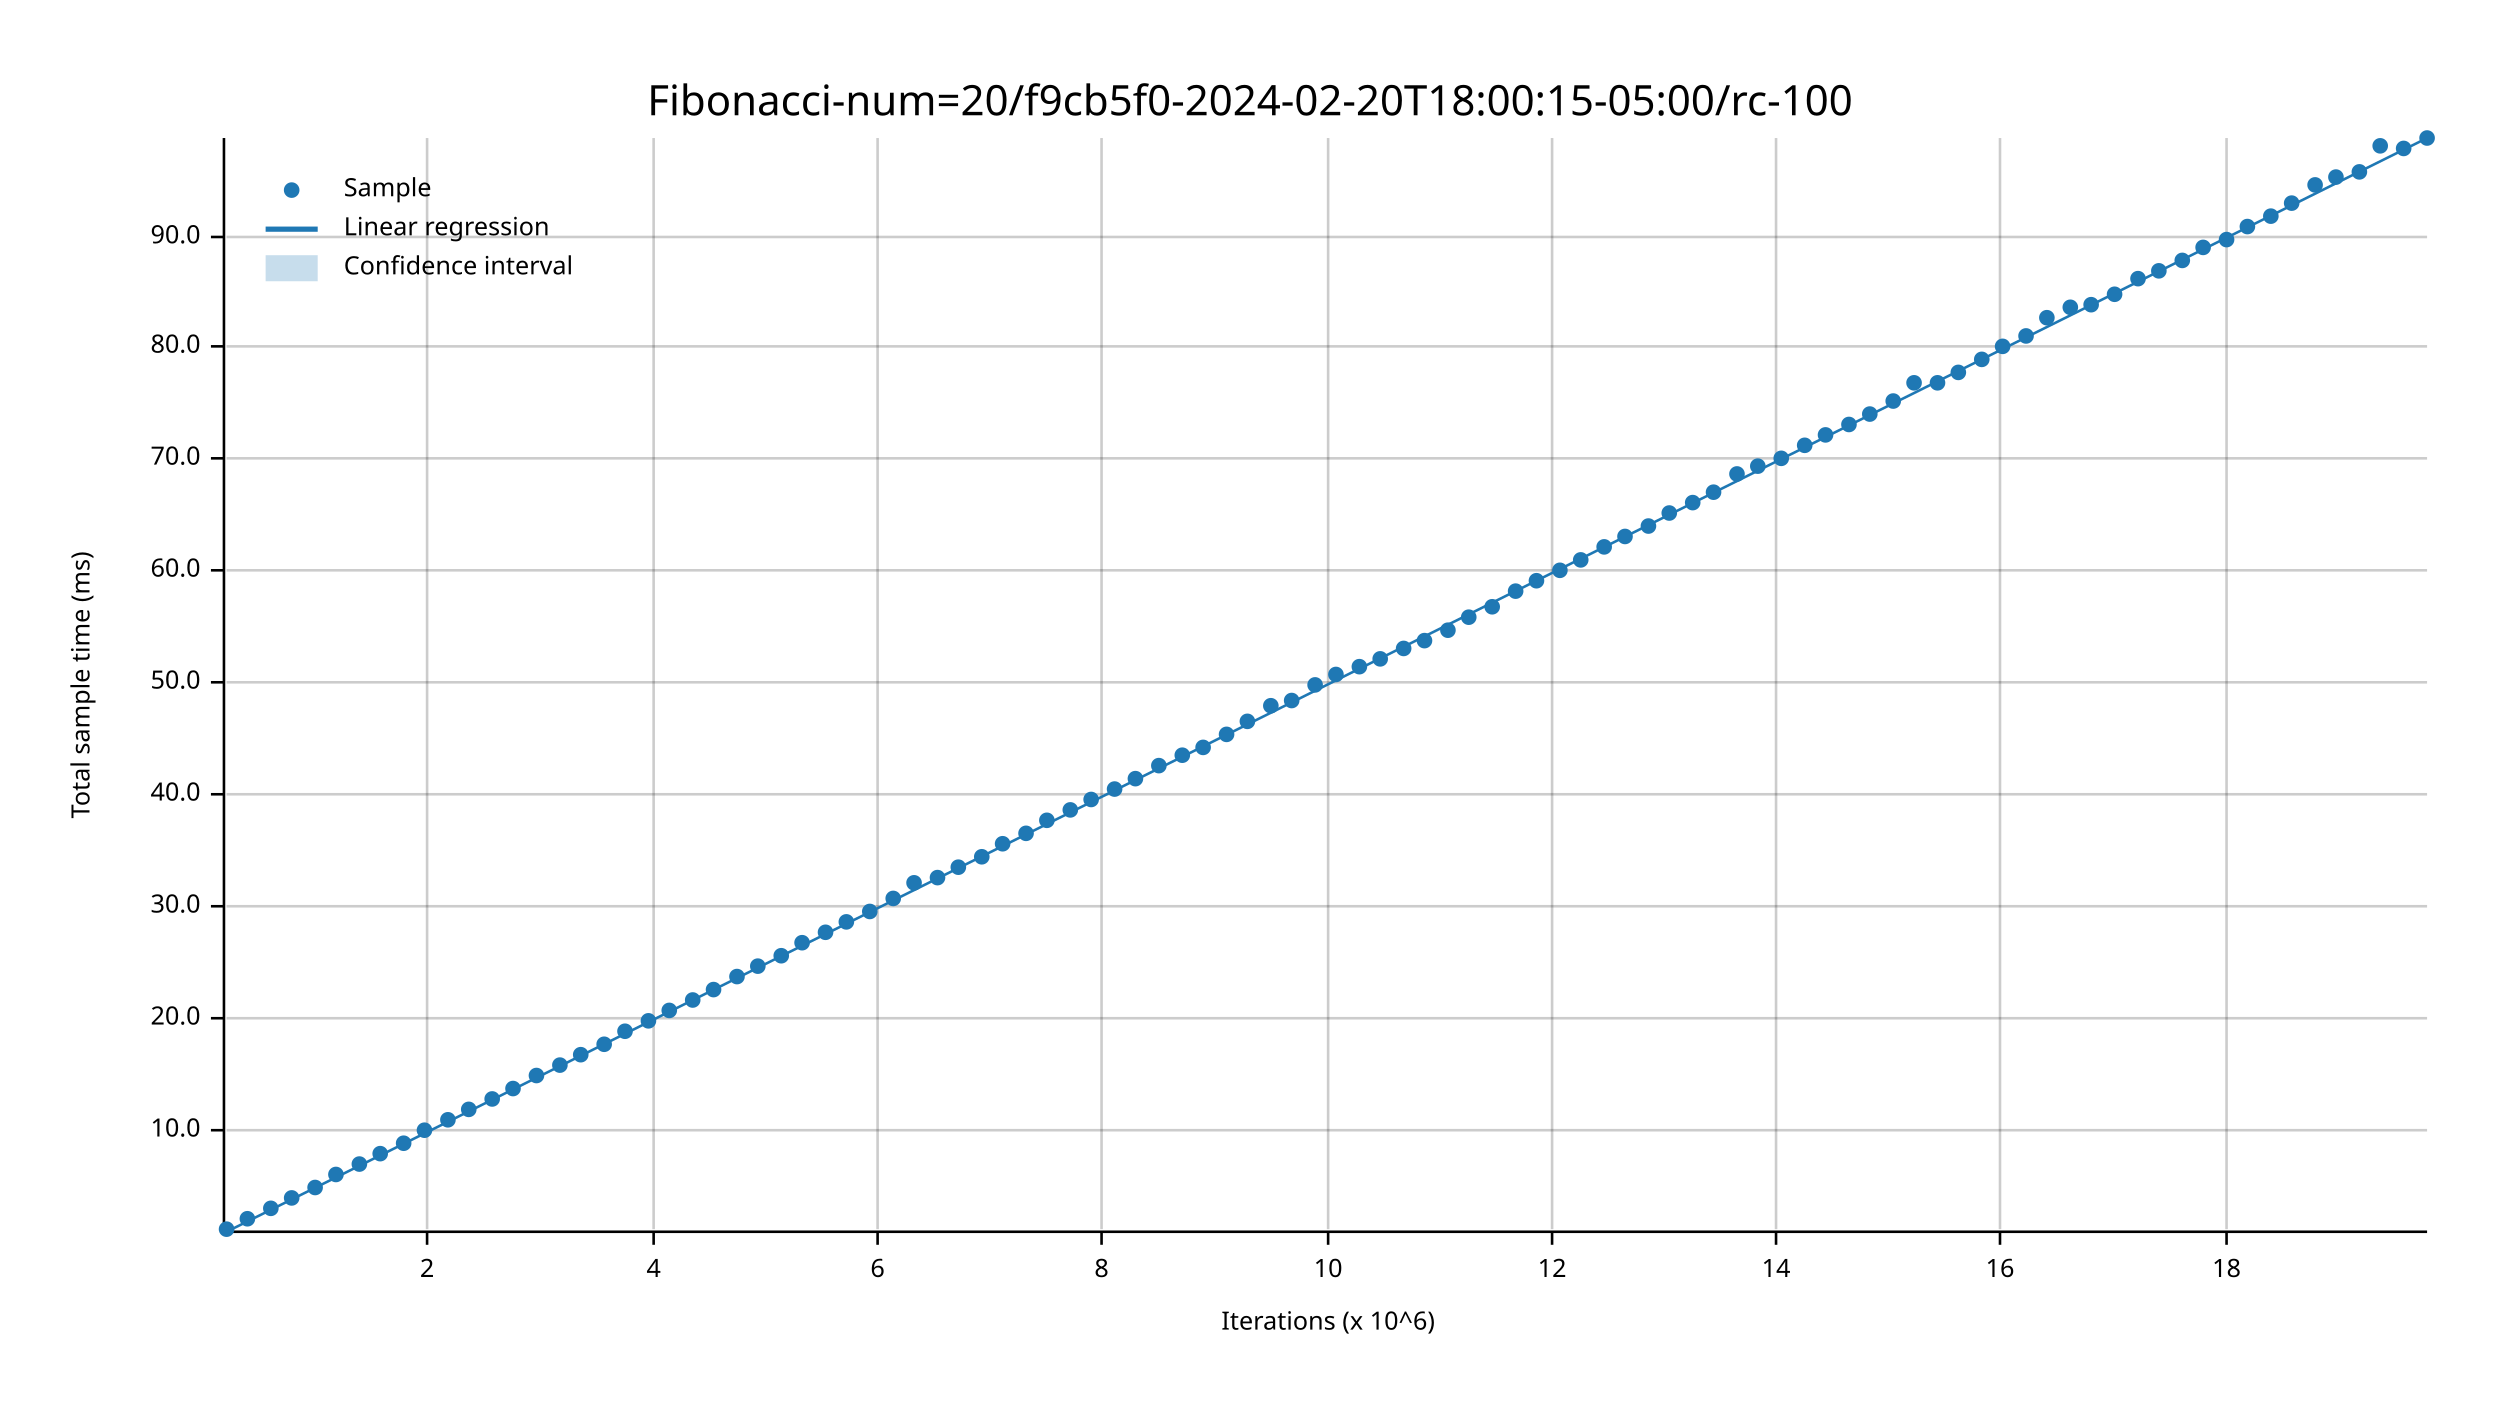
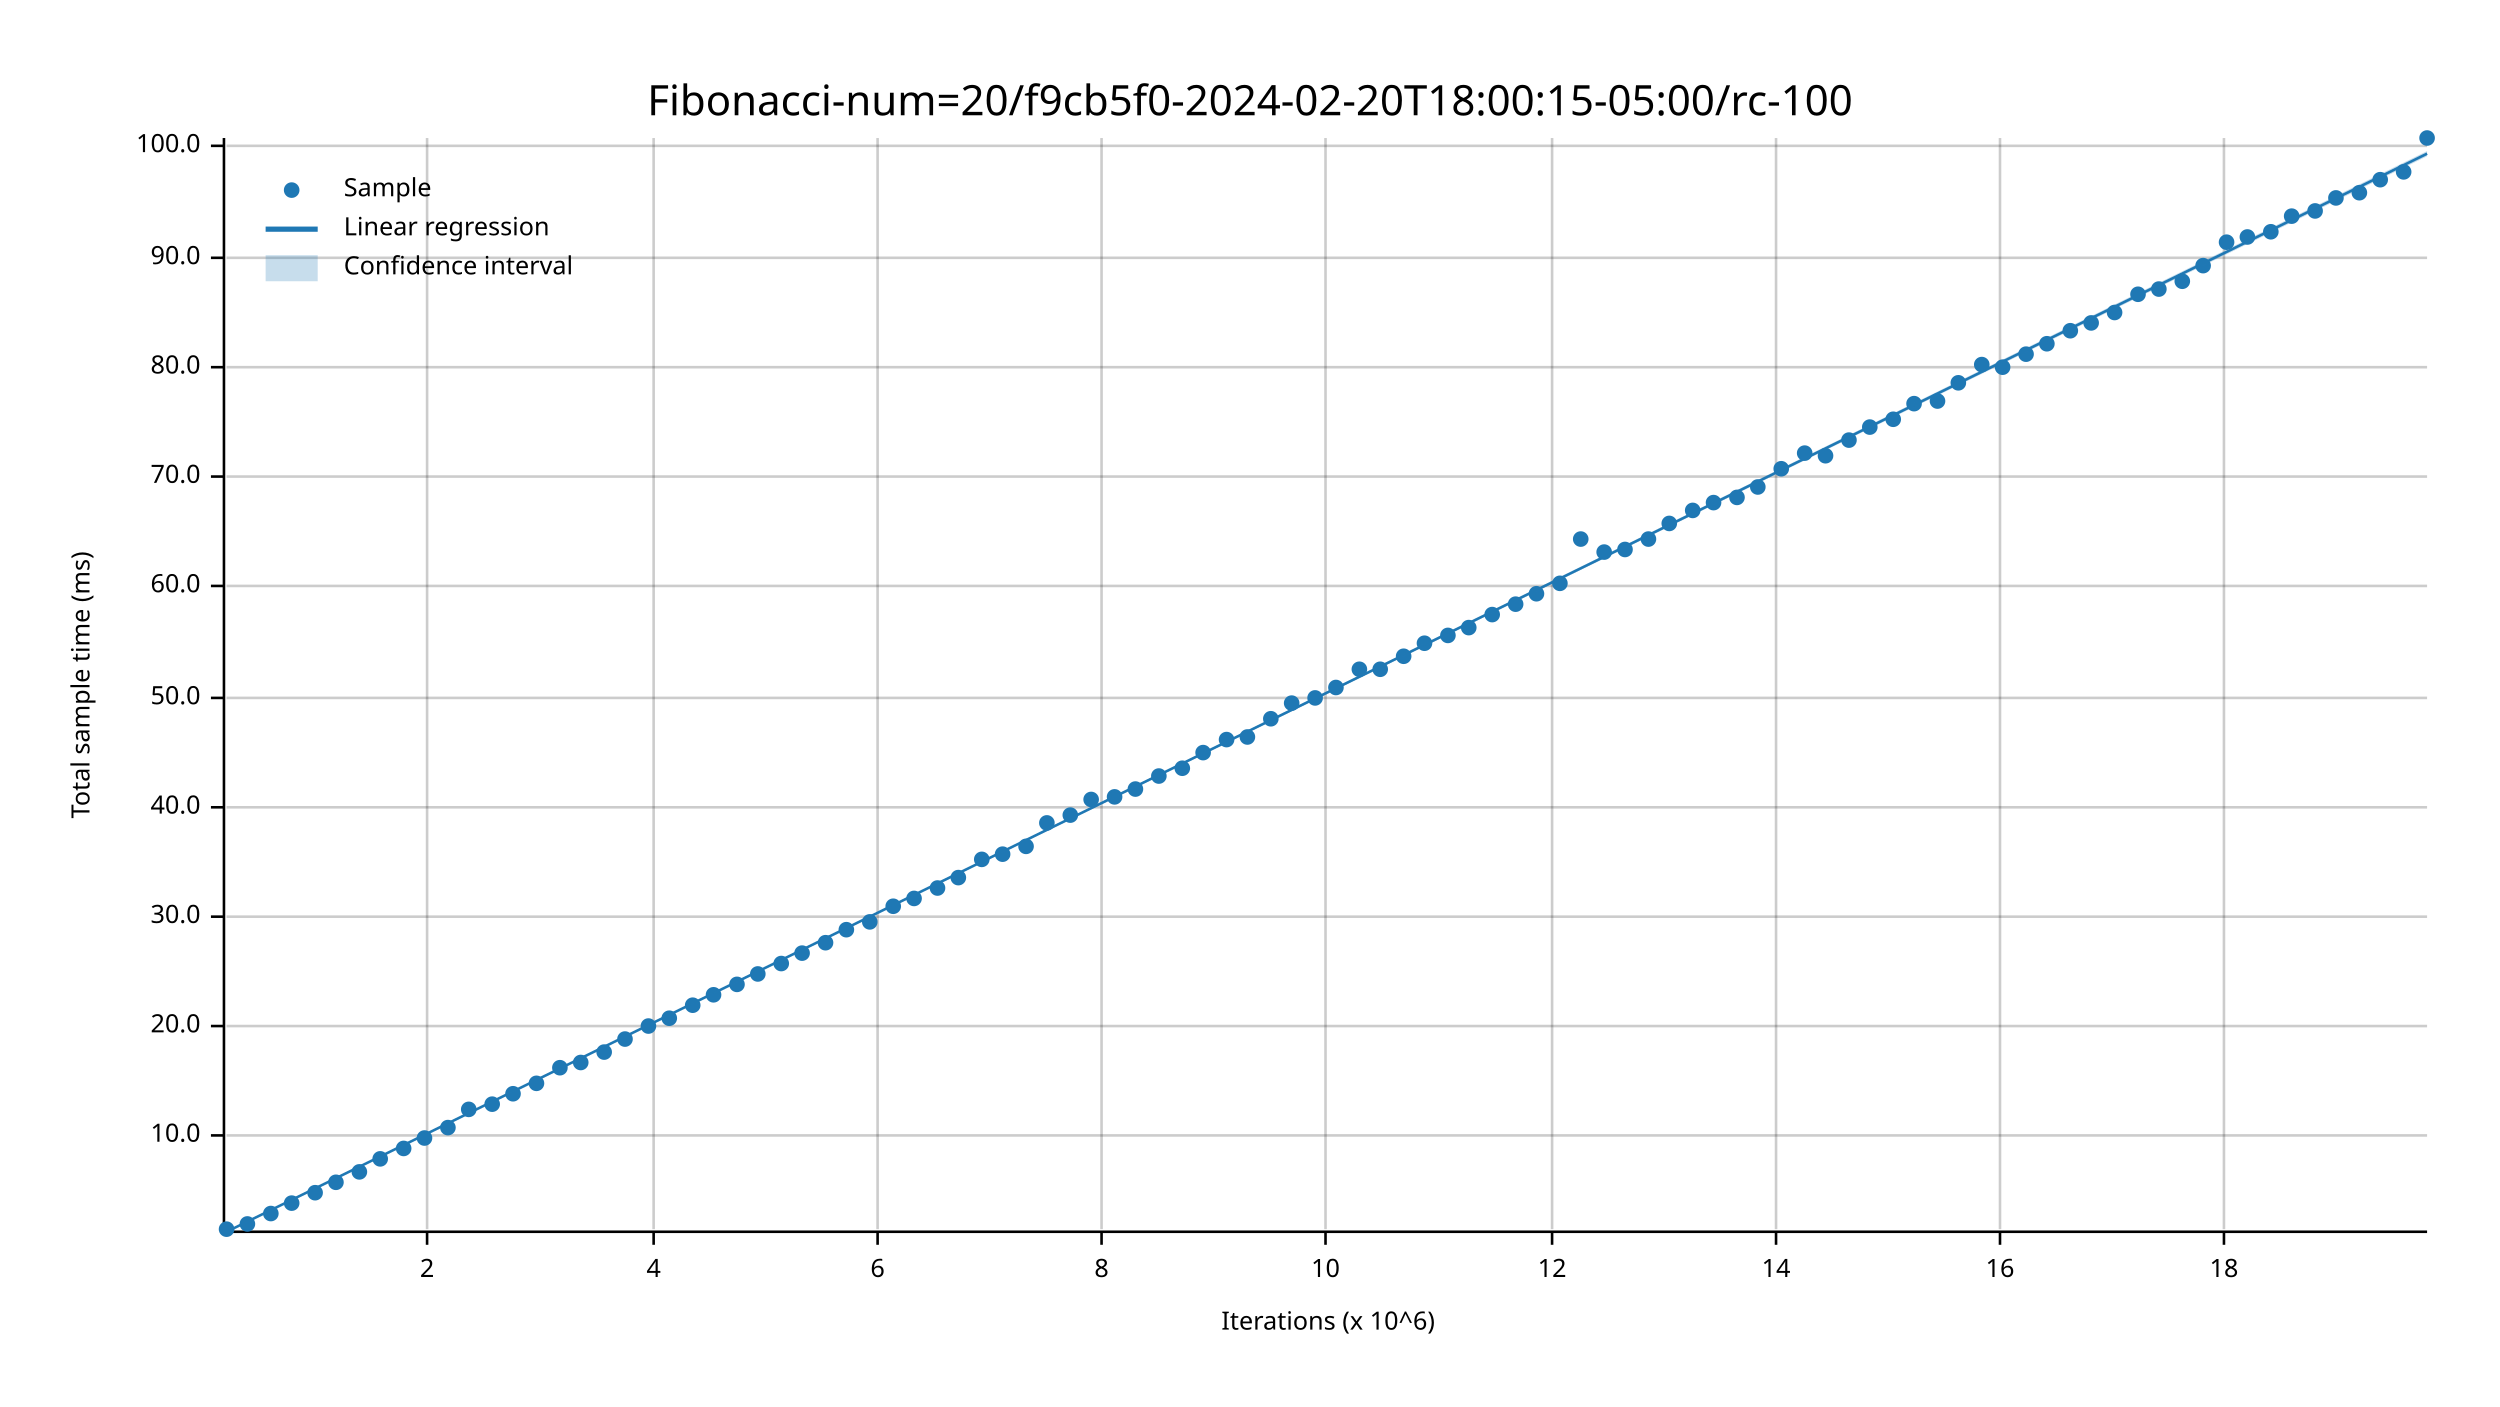
<svg xmlns="http://www.w3.org/2000/svg" width="960" height="540" viewBox="0 0 960 540">
  <text x="480" y="32" dy="0.76em" text-anchor="middle" font-family="sans-serif" font-size="16.129" opacity="1" fill="#000000">
Fibonacci-num=20/f9cb5f0-2024-02-20T18:00:15-05:00/rc-100
</text>
  <text x="27" y="263" dy="0.76em" text-anchor="middle" font-family="sans-serif" font-size="9.677" opacity="1" fill="#000000" transform="rotate(270, 27, 263)">
Total sample time (ms)
</text>
  <text x="510" y="513" dy="-0.5ex" text-anchor="middle" font-family="sans-serif" font-size="9.677" opacity="1" fill="#000000">
Iterations (x 10^6)
</text>
  <line opacity="0.2" stroke="#000000" stroke-width="1" x1="164" y1="472" x2="164" y2="53" />
  <line opacity="0.2" stroke="#000000" stroke-width="1" x1="251" y1="472" x2="251" y2="53" />
  <line opacity="0.2" stroke="#000000" stroke-width="1" x1="337" y1="472" x2="337" y2="53" />
  <line opacity="0.2" stroke="#000000" stroke-width="1" x1="423" y1="472" x2="423" y2="53" />
-   <line opacity="0.2" stroke="#000000" stroke-width="1" x1="510" y1="472" x2="510" y2="53" />
+   <line opacity="0.2" stroke="#000000" stroke-width="1" x1="509" y1="472" x2="509" y2="53" />
  <line opacity="0.2" stroke="#000000" stroke-width="1" x1="596" y1="472" x2="596" y2="53" />
  <line opacity="0.2" stroke="#000000" stroke-width="1" x1="682" y1="472" x2="682" y2="53" />
  <line opacity="0.2" stroke="#000000" stroke-width="1" x1="768" y1="472" x2="768" y2="53" />
-   <line opacity="0.2" stroke="#000000" stroke-width="1" x1="855" y1="472" x2="855" y2="53" />
-   <line opacity="0.2" stroke="#000000" stroke-width="1" x1="87" y1="434" x2="932" y2="434" />
-   <line opacity="0.2" stroke="#000000" stroke-width="1" x1="87" y1="391" x2="932" y2="391" />
-   <line opacity="0.2" stroke="#000000" stroke-width="1" x1="87" y1="348" x2="932" y2="348" />
-   <line opacity="0.2" stroke="#000000" stroke-width="1" x1="87" y1="305" x2="932" y2="305" />
-   <line opacity="0.2" stroke="#000000" stroke-width="1" x1="87" y1="262" x2="932" y2="262" />
-   <line opacity="0.2" stroke="#000000" stroke-width="1" x1="87" y1="219" x2="932" y2="219" />
-   <line opacity="0.2" stroke="#000000" stroke-width="1" x1="87" y1="176" x2="932" y2="176" />
-   <line opacity="0.2" stroke="#000000" stroke-width="1" x1="87" y1="133" x2="932" y2="133" />
-   <line opacity="0.2" stroke="#000000" stroke-width="1" x1="87" y1="91" x2="932" y2="91" />
+   <line opacity="0.2" stroke="#000000" stroke-width="1" x1="854" y1="472" x2="854" y2="53" />
+   <line opacity="0.2" stroke="#000000" stroke-width="1" x1="87" y1="436" x2="932" y2="436" />
+   <line opacity="0.2" stroke="#000000" stroke-width="1" x1="87" y1="394" x2="932" y2="394" />
+   <line opacity="0.2" stroke="#000000" stroke-width="1" x1="87" y1="352" x2="932" y2="352" />
+   <line opacity="0.2" stroke="#000000" stroke-width="1" x1="87" y1="310" x2="932" y2="310" />
+   <line opacity="0.2" stroke="#000000" stroke-width="1" x1="87" y1="268" x2="932" y2="268" />
+   <line opacity="0.2" stroke="#000000" stroke-width="1" x1="87" y1="225" x2="932" y2="225" />
+   <line opacity="0.2" stroke="#000000" stroke-width="1" x1="87" y1="183" x2="932" y2="183" />
+   <line opacity="0.2" stroke="#000000" stroke-width="1" x1="87" y1="141" x2="932" y2="141" />
+   <line opacity="0.2" stroke="#000000" stroke-width="1" x1="87" y1="99" x2="932" y2="99" />
+   <line opacity="0.2" stroke="#000000" stroke-width="1" x1="87" y1="56" x2="932" y2="56" />
  <polyline fill="none" opacity="1" stroke="#000000" stroke-width="1" points="86,53 86,472 " />
-   <text x="77" y="434" dy="0.5ex" text-anchor="end" font-family="sans-serif" font-size="9.677" opacity="1" fill="#000000">
+   <text x="77" y="436" dy="0.5ex" text-anchor="end" font-family="sans-serif" font-size="9.677" opacity="1" fill="#000000">
10.0
</text>
-   <polyline fill="none" opacity="1" stroke="#000000" stroke-width="1" points="81,434 86,434 " />
-   <text x="77" y="391" dy="0.5ex" text-anchor="end" font-family="sans-serif" font-size="9.677" opacity="1" fill="#000000">
+   <polyline fill="none" opacity="1" stroke="#000000" stroke-width="1" points="81,436 86,436 " />
+   <text x="77" y="394" dy="0.5ex" text-anchor="end" font-family="sans-serif" font-size="9.677" opacity="1" fill="#000000">
20.0
</text>
-   <polyline fill="none" opacity="1" stroke="#000000" stroke-width="1" points="81,391 86,391 " />
-   <text x="77" y="348" dy="0.5ex" text-anchor="end" font-family="sans-serif" font-size="9.677" opacity="1" fill="#000000">
+   <polyline fill="none" opacity="1" stroke="#000000" stroke-width="1" points="81,394 86,394 " />
+   <text x="77" y="352" dy="0.5ex" text-anchor="end" font-family="sans-serif" font-size="9.677" opacity="1" fill="#000000">
30.0
</text>
-   <polyline fill="none" opacity="1" stroke="#000000" stroke-width="1" points="81,348 86,348 " />
-   <text x="77" y="305" dy="0.5ex" text-anchor="end" font-family="sans-serif" font-size="9.677" opacity="1" fill="#000000">
+   <polyline fill="none" opacity="1" stroke="#000000" stroke-width="1" points="81,352 86,352 " />
+   <text x="77" y="310" dy="0.5ex" text-anchor="end" font-family="sans-serif" font-size="9.677" opacity="1" fill="#000000">
40.0
</text>
-   <polyline fill="none" opacity="1" stroke="#000000" stroke-width="1" points="81,305 86,305 " />
-   <text x="77" y="262" dy="0.5ex" text-anchor="end" font-family="sans-serif" font-size="9.677" opacity="1" fill="#000000">
+   <polyline fill="none" opacity="1" stroke="#000000" stroke-width="1" points="81,310 86,310 " />
+   <text x="77" y="268" dy="0.5ex" text-anchor="end" font-family="sans-serif" font-size="9.677" opacity="1" fill="#000000">
50.0
</text>
-   <polyline fill="none" opacity="1" stroke="#000000" stroke-width="1" points="81,262 86,262 " />
-   <text x="77" y="219" dy="0.5ex" text-anchor="end" font-family="sans-serif" font-size="9.677" opacity="1" fill="#000000">
+   <polyline fill="none" opacity="1" stroke="#000000" stroke-width="1" points="81,268 86,268 " />
+   <text x="77" y="225" dy="0.5ex" text-anchor="end" font-family="sans-serif" font-size="9.677" opacity="1" fill="#000000">
60.0
</text>
-   <polyline fill="none" opacity="1" stroke="#000000" stroke-width="1" points="81,219 86,219 " />
-   <text x="77" y="176" dy="0.5ex" text-anchor="end" font-family="sans-serif" font-size="9.677" opacity="1" fill="#000000">
+   <polyline fill="none" opacity="1" stroke="#000000" stroke-width="1" points="81,225 86,225 " />
+   <text x="77" y="183" dy="0.5ex" text-anchor="end" font-family="sans-serif" font-size="9.677" opacity="1" fill="#000000">
70.0
</text>
-   <polyline fill="none" opacity="1" stroke="#000000" stroke-width="1" points="81,176 86,176 " />
-   <text x="77" y="133" dy="0.5ex" text-anchor="end" font-family="sans-serif" font-size="9.677" opacity="1" fill="#000000">
+   <polyline fill="none" opacity="1" stroke="#000000" stroke-width="1" points="81,183 86,183 " />
+   <text x="77" y="141" dy="0.5ex" text-anchor="end" font-family="sans-serif" font-size="9.677" opacity="1" fill="#000000">
80.0
</text>
-   <polyline fill="none" opacity="1" stroke="#000000" stroke-width="1" points="81,133 86,133 " />
-   <text x="77" y="91" dy="0.5ex" text-anchor="end" font-family="sans-serif" font-size="9.677" opacity="1" fill="#000000">
+   <polyline fill="none" opacity="1" stroke="#000000" stroke-width="1" points="81,141 86,141 " />
+   <text x="77" y="99" dy="0.5ex" text-anchor="end" font-family="sans-serif" font-size="9.677" opacity="1" fill="#000000">
90.0
</text>
-   <polyline fill="none" opacity="1" stroke="#000000" stroke-width="1" points="81,91 86,91 " />
+   <polyline fill="none" opacity="1" stroke="#000000" stroke-width="1" points="81,99 86,99 " />
+   <text x="77" y="56" dy="0.5ex" text-anchor="end" font-family="sans-serif" font-size="9.677" opacity="1" fill="#000000">
+ 100.0
+ </text>
+   <polyline fill="none" opacity="1" stroke="#000000" stroke-width="1" points="81,56 86,56 " />
  <polyline fill="none" opacity="1" stroke="#000000" stroke-width="1" points="87,473 932,473 " />
  <text x="164" y="483" dy="0.76em" text-anchor="middle" font-family="sans-serif" font-size="9.677" opacity="1" fill="#000000">
2
</text>
  <polyline fill="none" opacity="1" stroke="#000000" stroke-width="1" points="164,473 164,478 " />
  <text x="251" y="483" dy="0.76em" text-anchor="middle" font-family="sans-serif" font-size="9.677" opacity="1" fill="#000000">
4
</text>
  <polyline fill="none" opacity="1" stroke="#000000" stroke-width="1" points="251,473 251,478 " />
  <text x="337" y="483" dy="0.76em" text-anchor="middle" font-family="sans-serif" font-size="9.677" opacity="1" fill="#000000">
6
</text>
  <polyline fill="none" opacity="1" stroke="#000000" stroke-width="1" points="337,473 337,478 " />
  <text x="423" y="483" dy="0.76em" text-anchor="middle" font-family="sans-serif" font-size="9.677" opacity="1" fill="#000000">
8
</text>
  <polyline fill="none" opacity="1" stroke="#000000" stroke-width="1" points="423,473 423,478 " />
-   <text x="510" y="483" dy="0.76em" text-anchor="middle" font-family="sans-serif" font-size="9.677" opacity="1" fill="#000000">
+   <text x="509" y="483" dy="0.76em" text-anchor="middle" font-family="sans-serif" font-size="9.677" opacity="1" fill="#000000">
10
</text>
-   <polyline fill="none" opacity="1" stroke="#000000" stroke-width="1" points="510,473 510,478 " />
+   <polyline fill="none" opacity="1" stroke="#000000" stroke-width="1" points="509,473 509,478 " />
  <text x="596" y="483" dy="0.76em" text-anchor="middle" font-family="sans-serif" font-size="9.677" opacity="1" fill="#000000">
12
</text>
  <polyline fill="none" opacity="1" stroke="#000000" stroke-width="1" points="596,473 596,478 " />
  <text x="682" y="483" dy="0.76em" text-anchor="middle" font-family="sans-serif" font-size="9.677" opacity="1" fill="#000000">
14
</text>
  <polyline fill="none" opacity="1" stroke="#000000" stroke-width="1" points="682,473 682,478 " />
  <text x="768" y="483" dy="0.76em" text-anchor="middle" font-family="sans-serif" font-size="9.677" opacity="1" fill="#000000">
16
</text>
  <polyline fill="none" opacity="1" stroke="#000000" stroke-width="1" points="768,473 768,478 " />
-   <text x="855" y="483" dy="0.76em" text-anchor="middle" font-family="sans-serif" font-size="9.677" opacity="1" fill="#000000">
+   <text x="854" y="483" dy="0.76em" text-anchor="middle" font-family="sans-serif" font-size="9.677" opacity="1" fill="#000000">
18
</text>
-   <polyline fill="none" opacity="1" stroke="#000000" stroke-width="1" points="855,473 855,478 " />
+   <polyline fill="none" opacity="1" stroke="#000000" stroke-width="1" points="854,473 854,478 " />
  <circle cx="87" cy="472" r="3" opacity="1" fill="#1F78B4" stroke="none" stroke-width="1" />
-   <circle cx="95" cy="468" r="3" opacity="1" fill="#1F78B4" stroke="none" stroke-width="1" />
-   <circle cx="104" cy="464" r="3" opacity="1" fill="#1F78B4" stroke="none" stroke-width="1" />
-   <circle cx="112" cy="460" r="3" opacity="1" fill="#1F78B4" stroke="none" stroke-width="1" />
-   <circle cx="121" cy="456" r="3" opacity="1" fill="#1F78B4" stroke="none" stroke-width="1" />
-   <circle cx="129" cy="451" r="3" opacity="1" fill="#1F78B4" stroke="none" stroke-width="1" />
-   <circle cx="138" cy="447" r="3" opacity="1" fill="#1F78B4" stroke="none" stroke-width="1" />
-   <circle cx="146" cy="443" r="3" opacity="1" fill="#1F78B4" stroke="none" stroke-width="1" />
-   <circle cx="155" cy="439" r="3" opacity="1" fill="#1F78B4" stroke="none" stroke-width="1" />
-   <circle cx="163" cy="434" r="3" opacity="1" fill="#1F78B4" stroke="none" stroke-width="1" />
-   <circle cx="172" cy="430" r="3" opacity="1" fill="#1F78B4" stroke="none" stroke-width="1" />
+   <circle cx="95" cy="470" r="3" opacity="1" fill="#1F78B4" stroke="none" stroke-width="1" />
+   <circle cx="104" cy="466" r="3" opacity="1" fill="#1F78B4" stroke="none" stroke-width="1" />
+   <circle cx="112" cy="462" r="3" opacity="1" fill="#1F78B4" stroke="none" stroke-width="1" />
+   <circle cx="121" cy="458" r="3" opacity="1" fill="#1F78B4" stroke="none" stroke-width="1" />
+   <circle cx="129" cy="454" r="3" opacity="1" fill="#1F78B4" stroke="none" stroke-width="1" />
+   <circle cx="138" cy="450" r="3" opacity="1" fill="#1F78B4" stroke="none" stroke-width="1" />
+   <circle cx="146" cy="445" r="3" opacity="1" fill="#1F78B4" stroke="none" stroke-width="1" />
+   <circle cx="155" cy="441" r="3" opacity="1" fill="#1F78B4" stroke="none" stroke-width="1" />
+   <circle cx="163" cy="437" r="3" opacity="1" fill="#1F78B4" stroke="none" stroke-width="1" />
+   <circle cx="172" cy="433" r="3" opacity="1" fill="#1F78B4" stroke="none" stroke-width="1" />
  <circle cx="180" cy="426" r="3" opacity="1" fill="#1F78B4" stroke="none" stroke-width="1" />
-   <circle cx="189" cy="422" r="3" opacity="1" fill="#1F78B4" stroke="none" stroke-width="1" />
-   <circle cx="197" cy="418" r="3" opacity="1" fill="#1F78B4" stroke="none" stroke-width="1" />
-   <circle cx="206" cy="413" r="3" opacity="1" fill="#1F78B4" stroke="none" stroke-width="1" />
-   <circle cx="215" cy="409" r="3" opacity="1" fill="#1F78B4" stroke="none" stroke-width="1" />
-   <circle cx="223" cy="405" r="3" opacity="1" fill="#1F78B4" stroke="none" stroke-width="1" />
-   <circle cx="232" cy="401" r="3" opacity="1" fill="#1F78B4" stroke="none" stroke-width="1" />
-   <circle cx="240" cy="396" r="3" opacity="1" fill="#1F78B4" stroke="none" stroke-width="1" />
-   <circle cx="249" cy="392" r="3" opacity="1" fill="#1F78B4" stroke="none" stroke-width="1" />
-   <circle cx="257" cy="388" r="3" opacity="1" fill="#1F78B4" stroke="none" stroke-width="1" />
-   <circle cx="266" cy="384" r="3" opacity="1" fill="#1F78B4" stroke="none" stroke-width="1" />
-   <circle cx="274" cy="380" r="3" opacity="1" fill="#1F78B4" stroke="none" stroke-width="1" />
-   <circle cx="283" cy="375" r="3" opacity="1" fill="#1F78B4" stroke="none" stroke-width="1" />
-   <circle cx="291" cy="371" r="3" opacity="1" fill="#1F78B4" stroke="none" stroke-width="1" />
-   <circle cx="300" cy="367" r="3" opacity="1" fill="#1F78B4" stroke="none" stroke-width="1" />
-   <circle cx="308" cy="362" r="3" opacity="1" fill="#1F78B4" stroke="none" stroke-width="1" />
-   <circle cx="317" cy="358" r="3" opacity="1" fill="#1F78B4" stroke="none" stroke-width="1" />
-   <circle cx="325" cy="354" r="3" opacity="1" fill="#1F78B4" stroke="none" stroke-width="1" />
-   <circle cx="334" cy="350" r="3" opacity="1" fill="#1F78B4" stroke="none" stroke-width="1" />
-   <circle cx="343" cy="345" r="3" opacity="1" fill="#1F78B4" stroke="none" stroke-width="1" />
-   <circle cx="351" cy="339" r="3" opacity="1" fill="#1F78B4" stroke="none" stroke-width="1" />
-   <circle cx="360" cy="337" r="3" opacity="1" fill="#1F78B4" stroke="none" stroke-width="1" />
-   <circle cx="368" cy="333" r="3" opacity="1" fill="#1F78B4" stroke="none" stroke-width="1" />
-   <circle cx="377" cy="329" r="3" opacity="1" fill="#1F78B4" stroke="none" stroke-width="1" />
-   <circle cx="385" cy="324" r="3" opacity="1" fill="#1F78B4" stroke="none" stroke-width="1" />
-   <circle cx="394" cy="320" r="3" opacity="1" fill="#1F78B4" stroke="none" stroke-width="1" />
-   <circle cx="402" cy="315" r="3" opacity="1" fill="#1F78B4" stroke="none" stroke-width="1" />
-   <circle cx="411" cy="311" r="3" opacity="1" fill="#1F78B4" stroke="none" stroke-width="1" />
+   <circle cx="189" cy="424" r="3" opacity="1" fill="#1F78B4" stroke="none" stroke-width="1" />
+   <circle cx="197" cy="420" r="3" opacity="1" fill="#1F78B4" stroke="none" stroke-width="1" />
+   <circle cx="206" cy="416" r="3" opacity="1" fill="#1F78B4" stroke="none" stroke-width="1" />
+   <circle cx="215" cy="410" r="3" opacity="1" fill="#1F78B4" stroke="none" stroke-width="1" />
+   <circle cx="223" cy="408" r="3" opacity="1" fill="#1F78B4" stroke="none" stroke-width="1" />
+   <circle cx="232" cy="404" r="3" opacity="1" fill="#1F78B4" stroke="none" stroke-width="1" />
+   <circle cx="240" cy="399" r="3" opacity="1" fill="#1F78B4" stroke="none" stroke-width="1" />
+   <circle cx="249" cy="394" r="3" opacity="1" fill="#1F78B4" stroke="none" stroke-width="1" />
+   <circle cx="257" cy="391" r="3" opacity="1" fill="#1F78B4" stroke="none" stroke-width="1" />
+   <circle cx="266" cy="386" r="3" opacity="1" fill="#1F78B4" stroke="none" stroke-width="1" />
+   <circle cx="274" cy="382" r="3" opacity="1" fill="#1F78B4" stroke="none" stroke-width="1" />
+   <circle cx="283" cy="378" r="3" opacity="1" fill="#1F78B4" stroke="none" stroke-width="1" />
+   <circle cx="291" cy="374" r="3" opacity="1" fill="#1F78B4" stroke="none" stroke-width="1" />
+   <circle cx="300" cy="370" r="3" opacity="1" fill="#1F78B4" stroke="none" stroke-width="1" />
+   <circle cx="308" cy="366" r="3" opacity="1" fill="#1F78B4" stroke="none" stroke-width="1" />
+   <circle cx="317" cy="362" r="3" opacity="1" fill="#1F78B4" stroke="none" stroke-width="1" />
+   <circle cx="325" cy="357" r="3" opacity="1" fill="#1F78B4" stroke="none" stroke-width="1" />
+   <circle cx="334" cy="354" r="3" opacity="1" fill="#1F78B4" stroke="none" stroke-width="1" />
+   <circle cx="343" cy="348" r="3" opacity="1" fill="#1F78B4" stroke="none" stroke-width="1" />
+   <circle cx="351" cy="345" r="3" opacity="1" fill="#1F78B4" stroke="none" stroke-width="1" />
+   <circle cx="360" cy="341" r="3" opacity="1" fill="#1F78B4" stroke="none" stroke-width="1" />
+   <circle cx="368" cy="337" r="3" opacity="1" fill="#1F78B4" stroke="none" stroke-width="1" />
+   <circle cx="377" cy="330" r="3" opacity="1" fill="#1F78B4" stroke="none" stroke-width="1" />
+   <circle cx="385" cy="328" r="3" opacity="1" fill="#1F78B4" stroke="none" stroke-width="1" />
+   <circle cx="394" cy="325" r="3" opacity="1" fill="#1F78B4" stroke="none" stroke-width="1" />
+   <circle cx="402" cy="316" r="3" opacity="1" fill="#1F78B4" stroke="none" stroke-width="1" />
+   <circle cx="411" cy="313" r="3" opacity="1" fill="#1F78B4" stroke="none" stroke-width="1" />
  <circle cx="419" cy="307" r="3" opacity="1" fill="#1F78B4" stroke="none" stroke-width="1" />
-   <circle cx="428" cy="303" r="3" opacity="1" fill="#1F78B4" stroke="none" stroke-width="1" />
-   <circle cx="436" cy="299" r="3" opacity="1" fill="#1F78B4" stroke="none" stroke-width="1" />
-   <circle cx="445" cy="294" r="3" opacity="1" fill="#1F78B4" stroke="none" stroke-width="1" />
-   <circle cx="454" cy="290" r="3" opacity="1" fill="#1F78B4" stroke="none" stroke-width="1" />
-   <circle cx="462" cy="287" r="3" opacity="1" fill="#1F78B4" stroke="none" stroke-width="1" />
-   <circle cx="471" cy="282" r="3" opacity="1" fill="#1F78B4" stroke="none" stroke-width="1" />
-   <circle cx="479" cy="277" r="3" opacity="1" fill="#1F78B4" stroke="none" stroke-width="1" />
-   <circle cx="488" cy="271" r="3" opacity="1" fill="#1F78B4" stroke="none" stroke-width="1" />
-   <circle cx="496" cy="269" r="3" opacity="1" fill="#1F78B4" stroke="none" stroke-width="1" />
-   <circle cx="505" cy="263" r="3" opacity="1" fill="#1F78B4" stroke="none" stroke-width="1" />
-   <circle cx="513" cy="259" r="3" opacity="1" fill="#1F78B4" stroke="none" stroke-width="1" />
-   <circle cx="522" cy="256" r="3" opacity="1" fill="#1F78B4" stroke="none" stroke-width="1" />
-   <circle cx="530" cy="253" r="3" opacity="1" fill="#1F78B4" stroke="none" stroke-width="1" />
-   <circle cx="539" cy="249" r="3" opacity="1" fill="#1F78B4" stroke="none" stroke-width="1" />
-   <circle cx="547" cy="246" r="3" opacity="1" fill="#1F78B4" stroke="none" stroke-width="1" />
-   <circle cx="556" cy="242" r="3" opacity="1" fill="#1F78B4" stroke="none" stroke-width="1" />
-   <circle cx="564" cy="237" r="3" opacity="1" fill="#1F78B4" stroke="none" stroke-width="1" />
-   <circle cx="573" cy="233" r="3" opacity="1" fill="#1F78B4" stroke="none" stroke-width="1" />
-   <circle cx="582" cy="227" r="3" opacity="1" fill="#1F78B4" stroke="none" stroke-width="1" />
-   <circle cx="590" cy="223" r="3" opacity="1" fill="#1F78B4" stroke="none" stroke-width="1" />
-   <circle cx="599" cy="219" r="3" opacity="1" fill="#1F78B4" stroke="none" stroke-width="1" />
-   <circle cx="607" cy="215" r="3" opacity="1" fill="#1F78B4" stroke="none" stroke-width="1" />
-   <circle cx="616" cy="210" r="3" opacity="1" fill="#1F78B4" stroke="none" stroke-width="1" />
-   <circle cx="624" cy="206" r="3" opacity="1" fill="#1F78B4" stroke="none" stroke-width="1" />
-   <circle cx="633" cy="202" r="3" opacity="1" fill="#1F78B4" stroke="none" stroke-width="1" />
-   <circle cx="641" cy="197" r="3" opacity="1" fill="#1F78B4" stroke="none" stroke-width="1" />
-   <circle cx="650" cy="193" r="3" opacity="1" fill="#1F78B4" stroke="none" stroke-width="1" />
-   <circle cx="658" cy="189" r="3" opacity="1" fill="#1F78B4" stroke="none" stroke-width="1" />
-   <circle cx="667" cy="182" r="3" opacity="1" fill="#1F78B4" stroke="none" stroke-width="1" />
-   <circle cx="675" cy="179" r="3" opacity="1" fill="#1F78B4" stroke="none" stroke-width="1" />
-   <circle cx="684" cy="176" r="3" opacity="1" fill="#1F78B4" stroke="none" stroke-width="1" />
-   <circle cx="693" cy="171" r="3" opacity="1" fill="#1F78B4" stroke="none" stroke-width="1" />
-   <circle cx="701" cy="167" r="3" opacity="1" fill="#1F78B4" stroke="none" stroke-width="1" />
-   <circle cx="710" cy="163" r="3" opacity="1" fill="#1F78B4" stroke="none" stroke-width="1" />
-   <circle cx="718" cy="159" r="3" opacity="1" fill="#1F78B4" stroke="none" stroke-width="1" />
-   <circle cx="727" cy="154" r="3" opacity="1" fill="#1F78B4" stroke="none" stroke-width="1" />
-   <circle cx="735" cy="147" r="3" opacity="1" fill="#1F78B4" stroke="none" stroke-width="1" />
-   <circle cx="744" cy="147" r="3" opacity="1" fill="#1F78B4" stroke="none" stroke-width="1" />
-   <circle cx="752" cy="143" r="3" opacity="1" fill="#1F78B4" stroke="none" stroke-width="1" />
-   <circle cx="761" cy="138" r="3" opacity="1" fill="#1F78B4" stroke="none" stroke-width="1" />
-   <circle cx="769" cy="133" r="3" opacity="1" fill="#1F78B4" stroke="none" stroke-width="1" />
-   <circle cx="778" cy="129" r="3" opacity="1" fill="#1F78B4" stroke="none" stroke-width="1" />
-   <circle cx="786" cy="122" r="3" opacity="1" fill="#1F78B4" stroke="none" stroke-width="1" />
-   <circle cx="795" cy="118" r="3" opacity="1" fill="#1F78B4" stroke="none" stroke-width="1" />
-   <circle cx="803" cy="117" r="3" opacity="1" fill="#1F78B4" stroke="none" stroke-width="1" />
-   <circle cx="812" cy="113" r="3" opacity="1" fill="#1F78B4" stroke="none" stroke-width="1" />
-   <circle cx="821" cy="107" r="3" opacity="1" fill="#1F78B4" stroke="none" stroke-width="1" />
-   <circle cx="829" cy="104" r="3" opacity="1" fill="#1F78B4" stroke="none" stroke-width="1" />
-   <circle cx="838" cy="100" r="3" opacity="1" fill="#1F78B4" stroke="none" stroke-width="1" />
-   <circle cx="846" cy="95" r="3" opacity="1" fill="#1F78B4" stroke="none" stroke-width="1" />
-   <circle cx="855" cy="92" r="3" opacity="1" fill="#1F78B4" stroke="none" stroke-width="1" />
-   <circle cx="863" cy="87" r="3" opacity="1" fill="#1F78B4" stroke="none" stroke-width="1" />
-   <circle cx="872" cy="83" r="3" opacity="1" fill="#1F78B4" stroke="none" stroke-width="1" />
-   <circle cx="880" cy="78" r="3" opacity="1" fill="#1F78B4" stroke="none" stroke-width="1" />
-   <circle cx="889" cy="71" r="3" opacity="1" fill="#1F78B4" stroke="none" stroke-width="1" />
-   <circle cx="897" cy="68" r="3" opacity="1" fill="#1F78B4" stroke="none" stroke-width="1" />
-   <circle cx="906" cy="66" r="3" opacity="1" fill="#1F78B4" stroke="none" stroke-width="1" />
-   <circle cx="914" cy="56" r="3" opacity="1" fill="#1F78B4" stroke="none" stroke-width="1" />
-   <circle cx="923" cy="57" r="3" opacity="1" fill="#1F78B4" stroke="none" stroke-width="1" />
+   <circle cx="428" cy="306" r="3" opacity="1" fill="#1F78B4" stroke="none" stroke-width="1" />
+   <circle cx="436" cy="303" r="3" opacity="1" fill="#1F78B4" stroke="none" stroke-width="1" />
+   <circle cx="445" cy="298" r="3" opacity="1" fill="#1F78B4" stroke="none" stroke-width="1" />
+   <circle cx="454" cy="295" r="3" opacity="1" fill="#1F78B4" stroke="none" stroke-width="1" />
+   <circle cx="462" cy="289" r="3" opacity="1" fill="#1F78B4" stroke="none" stroke-width="1" />
+   <circle cx="471" cy="284" r="3" opacity="1" fill="#1F78B4" stroke="none" stroke-width="1" />
+   <circle cx="479" cy="283" r="3" opacity="1" fill="#1F78B4" stroke="none" stroke-width="1" />
+   <circle cx="488" cy="276" r="3" opacity="1" fill="#1F78B4" stroke="none" stroke-width="1" />
+   <circle cx="496" cy="270" r="3" opacity="1" fill="#1F78B4" stroke="none" stroke-width="1" />
+   <circle cx="505" cy="268" r="3" opacity="1" fill="#1F78B4" stroke="none" stroke-width="1" />
+   <circle cx="513" cy="264" r="3" opacity="1" fill="#1F78B4" stroke="none" stroke-width="1" />
+   <circle cx="522" cy="257" r="3" opacity="1" fill="#1F78B4" stroke="none" stroke-width="1" />
+   <circle cx="530" cy="257" r="3" opacity="1" fill="#1F78B4" stroke="none" stroke-width="1" />
+   <circle cx="539" cy="252" r="3" opacity="1" fill="#1F78B4" stroke="none" stroke-width="1" />
+   <circle cx="547" cy="247" r="3" opacity="1" fill="#1F78B4" stroke="none" stroke-width="1" />
+   <circle cx="556" cy="244" r="3" opacity="1" fill="#1F78B4" stroke="none" stroke-width="1" />
+   <circle cx="564" cy="241" r="3" opacity="1" fill="#1F78B4" stroke="none" stroke-width="1" />
+   <circle cx="573" cy="236" r="3" opacity="1" fill="#1F78B4" stroke="none" stroke-width="1" />
+   <circle cx="582" cy="232" r="3" opacity="1" fill="#1F78B4" stroke="none" stroke-width="1" />
+   <circle cx="590" cy="228" r="3" opacity="1" fill="#1F78B4" stroke="none" stroke-width="1" />
+   <circle cx="599" cy="224" r="3" opacity="1" fill="#1F78B4" stroke="none" stroke-width="1" />
+   <circle cx="607" cy="207" r="3" opacity="1" fill="#1F78B4" stroke="none" stroke-width="1" />
+   <circle cx="616" cy="212" r="3" opacity="1" fill="#1F78B4" stroke="none" stroke-width="1" />
+   <circle cx="624" cy="211" r="3" opacity="1" fill="#1F78B4" stroke="none" stroke-width="1" />
+   <circle cx="633" cy="207" r="3" opacity="1" fill="#1F78B4" stroke="none" stroke-width="1" />
+   <circle cx="641" cy="201" r="3" opacity="1" fill="#1F78B4" stroke="none" stroke-width="1" />
+   <circle cx="650" cy="196" r="3" opacity="1" fill="#1F78B4" stroke="none" stroke-width="1" />
+   <circle cx="658" cy="193" r="3" opacity="1" fill="#1F78B4" stroke="none" stroke-width="1" />
+   <circle cx="667" cy="191" r="3" opacity="1" fill="#1F78B4" stroke="none" stroke-width="1" />
+   <circle cx="675" cy="187" r="3" opacity="1" fill="#1F78B4" stroke="none" stroke-width="1" />
+   <circle cx="684" cy="180" r="3" opacity="1" fill="#1F78B4" stroke="none" stroke-width="1" />
+   <circle cx="693" cy="174" r="3" opacity="1" fill="#1F78B4" stroke="none" stroke-width="1" />
+   <circle cx="701" cy="175" r="3" opacity="1" fill="#1F78B4" stroke="none" stroke-width="1" />
+   <circle cx="710" cy="169" r="3" opacity="1" fill="#1F78B4" stroke="none" stroke-width="1" />
+   <circle cx="718" cy="164" r="3" opacity="1" fill="#1F78B4" stroke="none" stroke-width="1" />
+   <circle cx="727" cy="161" r="3" opacity="1" fill="#1F78B4" stroke="none" stroke-width="1" />
+   <circle cx="735" cy="155" r="3" opacity="1" fill="#1F78B4" stroke="none" stroke-width="1" />
+   <circle cx="744" cy="154" r="3" opacity="1" fill="#1F78B4" stroke="none" stroke-width="1" />
+   <circle cx="752" cy="147" r="3" opacity="1" fill="#1F78B4" stroke="none" stroke-width="1" />
+   <circle cx="761" cy="140" r="3" opacity="1" fill="#1F78B4" stroke="none" stroke-width="1" />
+   <circle cx="769" cy="141" r="3" opacity="1" fill="#1F78B4" stroke="none" stroke-width="1" />
+   <circle cx="778" cy="136" r="3" opacity="1" fill="#1F78B4" stroke="none" stroke-width="1" />
+   <circle cx="786" cy="132" r="3" opacity="1" fill="#1F78B4" stroke="none" stroke-width="1" />
+   <circle cx="795" cy="127" r="3" opacity="1" fill="#1F78B4" stroke="none" stroke-width="1" />
+   <circle cx="803" cy="124" r="3" opacity="1" fill="#1F78B4" stroke="none" stroke-width="1" />
+   <circle cx="812" cy="120" r="3" opacity="1" fill="#1F78B4" stroke="none" stroke-width="1" />
+   <circle cx="821" cy="113" r="3" opacity="1" fill="#1F78B4" stroke="none" stroke-width="1" />
+   <circle cx="829" cy="111" r="3" opacity="1" fill="#1F78B4" stroke="none" stroke-width="1" />
+   <circle cx="838" cy="108" r="3" opacity="1" fill="#1F78B4" stroke="none" stroke-width="1" />
+   <circle cx="846" cy="102" r="3" opacity="1" fill="#1F78B4" stroke="none" stroke-width="1" />
+   <circle cx="855" cy="93" r="3" opacity="1" fill="#1F78B4" stroke="none" stroke-width="1" />
+   <circle cx="863" cy="91" r="3" opacity="1" fill="#1F78B4" stroke="none" stroke-width="1" />
+   <circle cx="872" cy="89" r="3" opacity="1" fill="#1F78B4" stroke="none" stroke-width="1" />
+   <circle cx="880" cy="83" r="3" opacity="1" fill="#1F78B4" stroke="none" stroke-width="1" />
+   <circle cx="889" cy="81" r="3" opacity="1" fill="#1F78B4" stroke="none" stroke-width="1" />
+   <circle cx="897" cy="76" r="3" opacity="1" fill="#1F78B4" stroke="none" stroke-width="1" />
+   <circle cx="906" cy="74" r="3" opacity="1" fill="#1F78B4" stroke="none" stroke-width="1" />
+   <circle cx="914" cy="69" r="3" opacity="1" fill="#1F78B4" stroke="none" stroke-width="1" />
+   <circle cx="923" cy="66" r="3" opacity="1" fill="#1F78B4" stroke="none" stroke-width="1" />
  <circle cx="932" cy="53" r="3" opacity="1" fill="#1F78B4" stroke="none" stroke-width="1" />
-   <polyline fill="none" opacity="1" stroke="#1F78B4" stroke-width="1" points="87,473 932,53 " />
-   <polygon opacity="0.25" fill="#1F78B4" points="87,473 932,53 932,53 " />
+   <polyline fill="none" opacity="1" stroke="#1F78B4" stroke-width="1" points="87,473 932,59 " />
+   <polygon opacity="0.25" fill="#1F78B4" points="87,473 932,60 932,58 " />
  <text x="132" y="68" dy="0.76em" text-anchor="start" font-family="sans-serif" font-size="9.677" opacity="1" fill="#000000">
Sample
</text>
  <text x="132" y="83" dy="0.76em" text-anchor="start" font-family="sans-serif" font-size="9.677" opacity="1" fill="#000000">
Linear regression
</text>
  <text x="132" y="98" dy="0.76em" text-anchor="start" font-family="sans-serif" font-size="9.677" opacity="1" fill="#000000">
Confidence interval
</text>
  <circle cx="112" cy="73" r="3" opacity="1" fill="#1F78B4" stroke="none" stroke-width="1" />
  <polyline fill="none" opacity="1" stroke="#1F78B4" stroke-width="2" points="102,88 122,88 " />
  <rect x="102" y="98" width="20" height="10" opacity="0.25" fill="#1F78B4" stroke="none" />
</svg>
